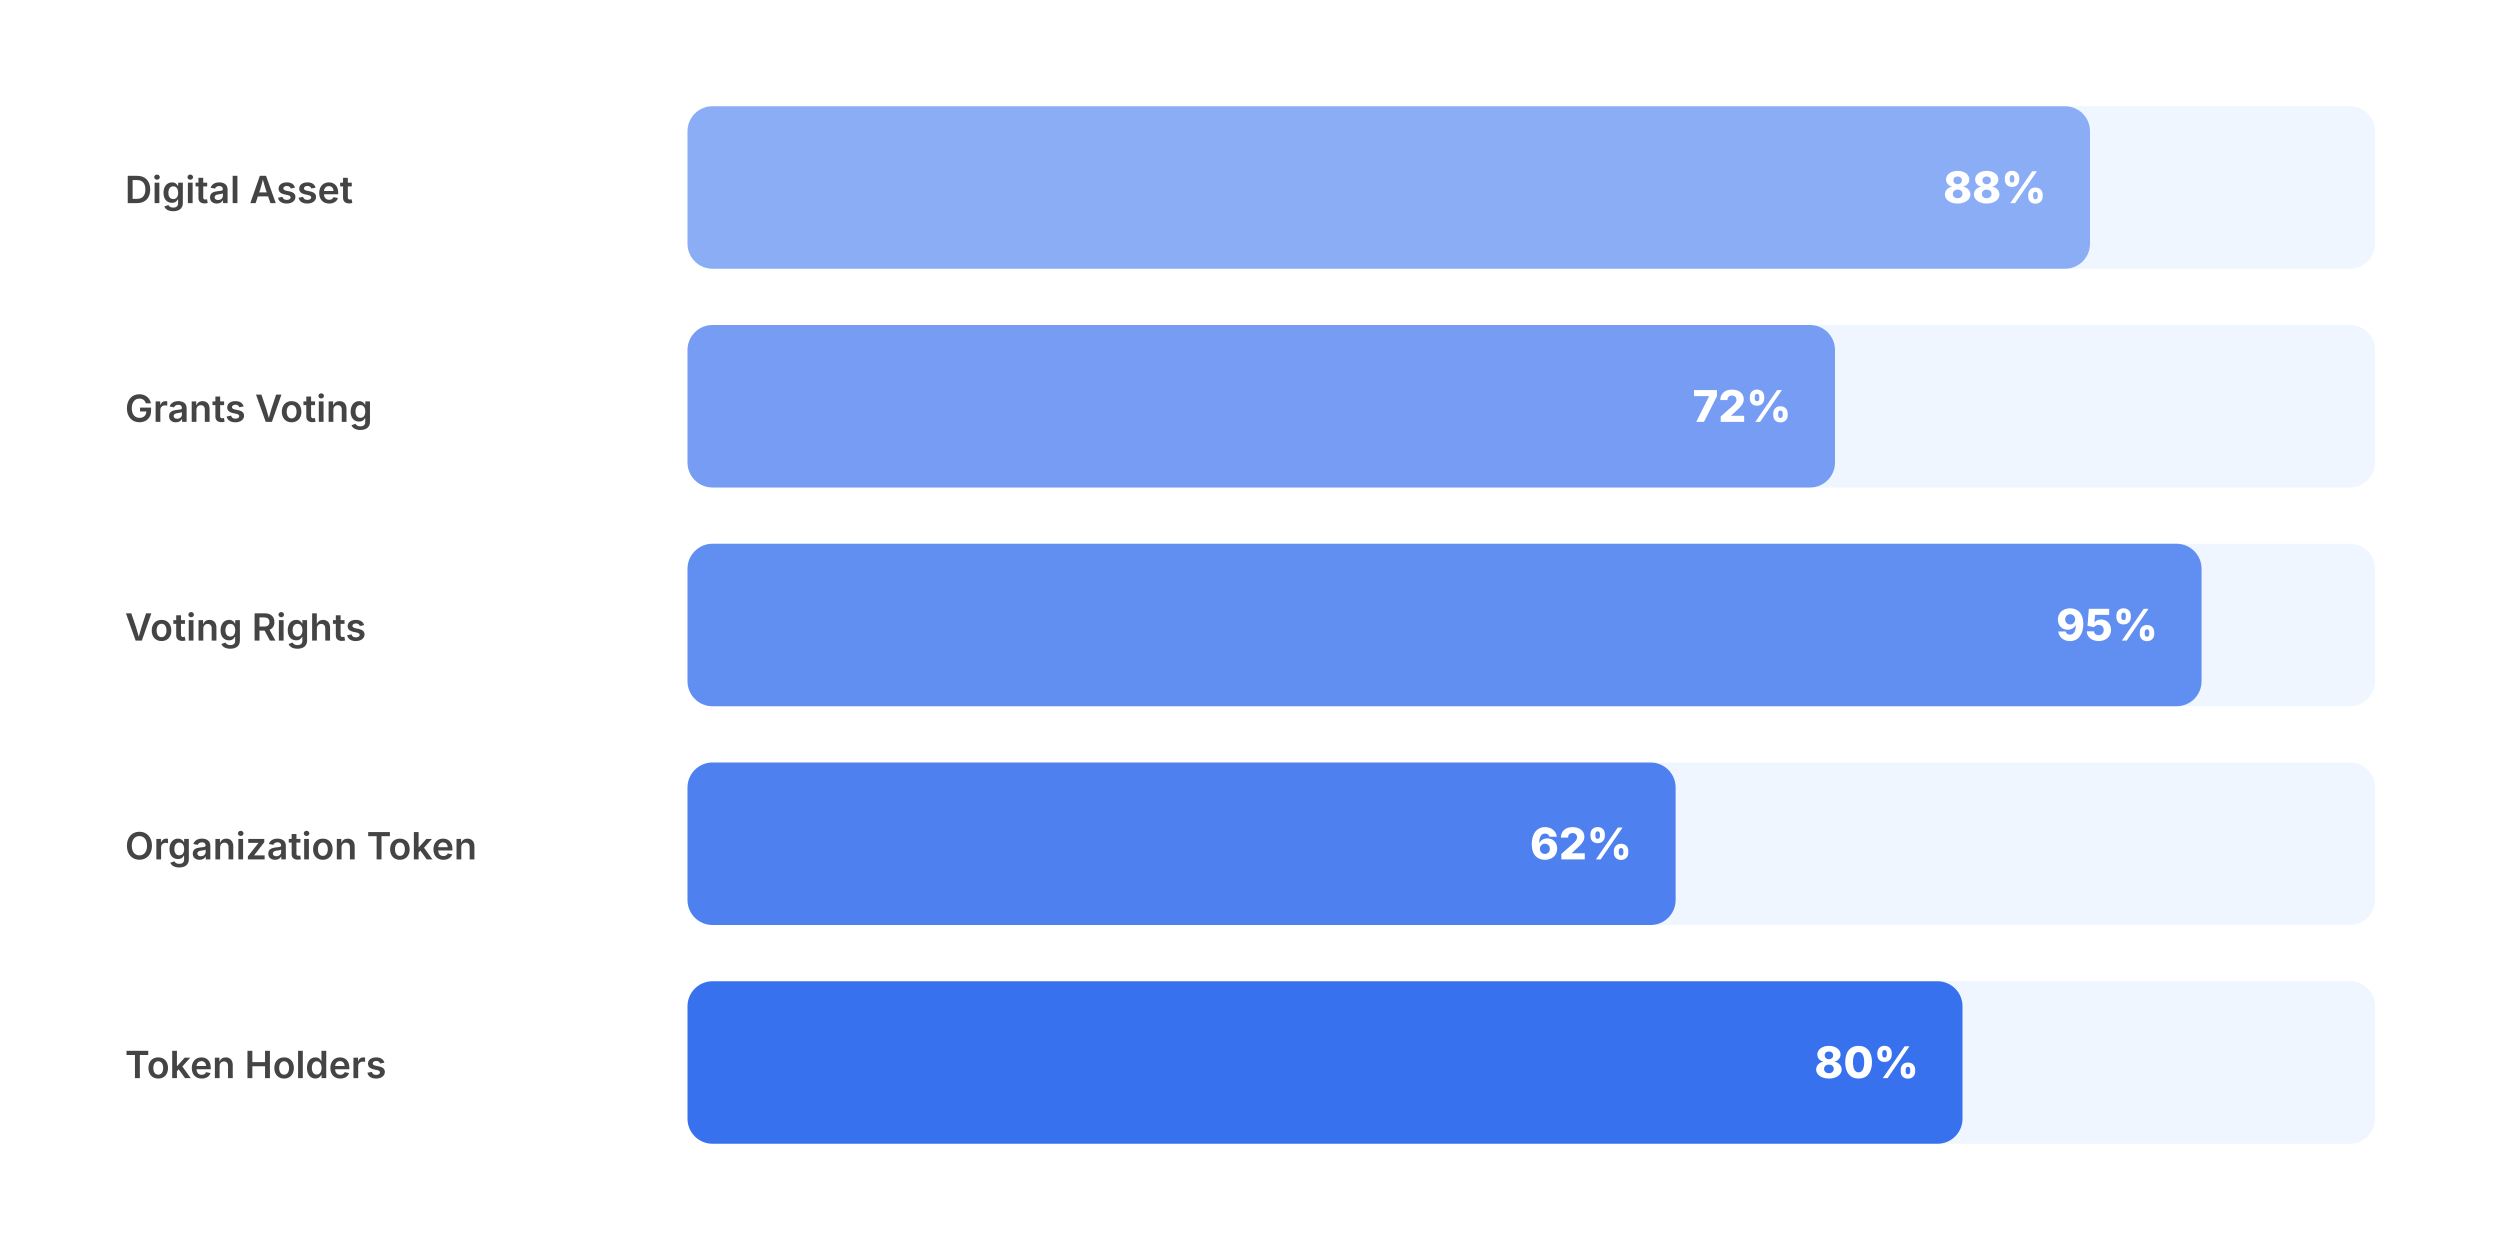
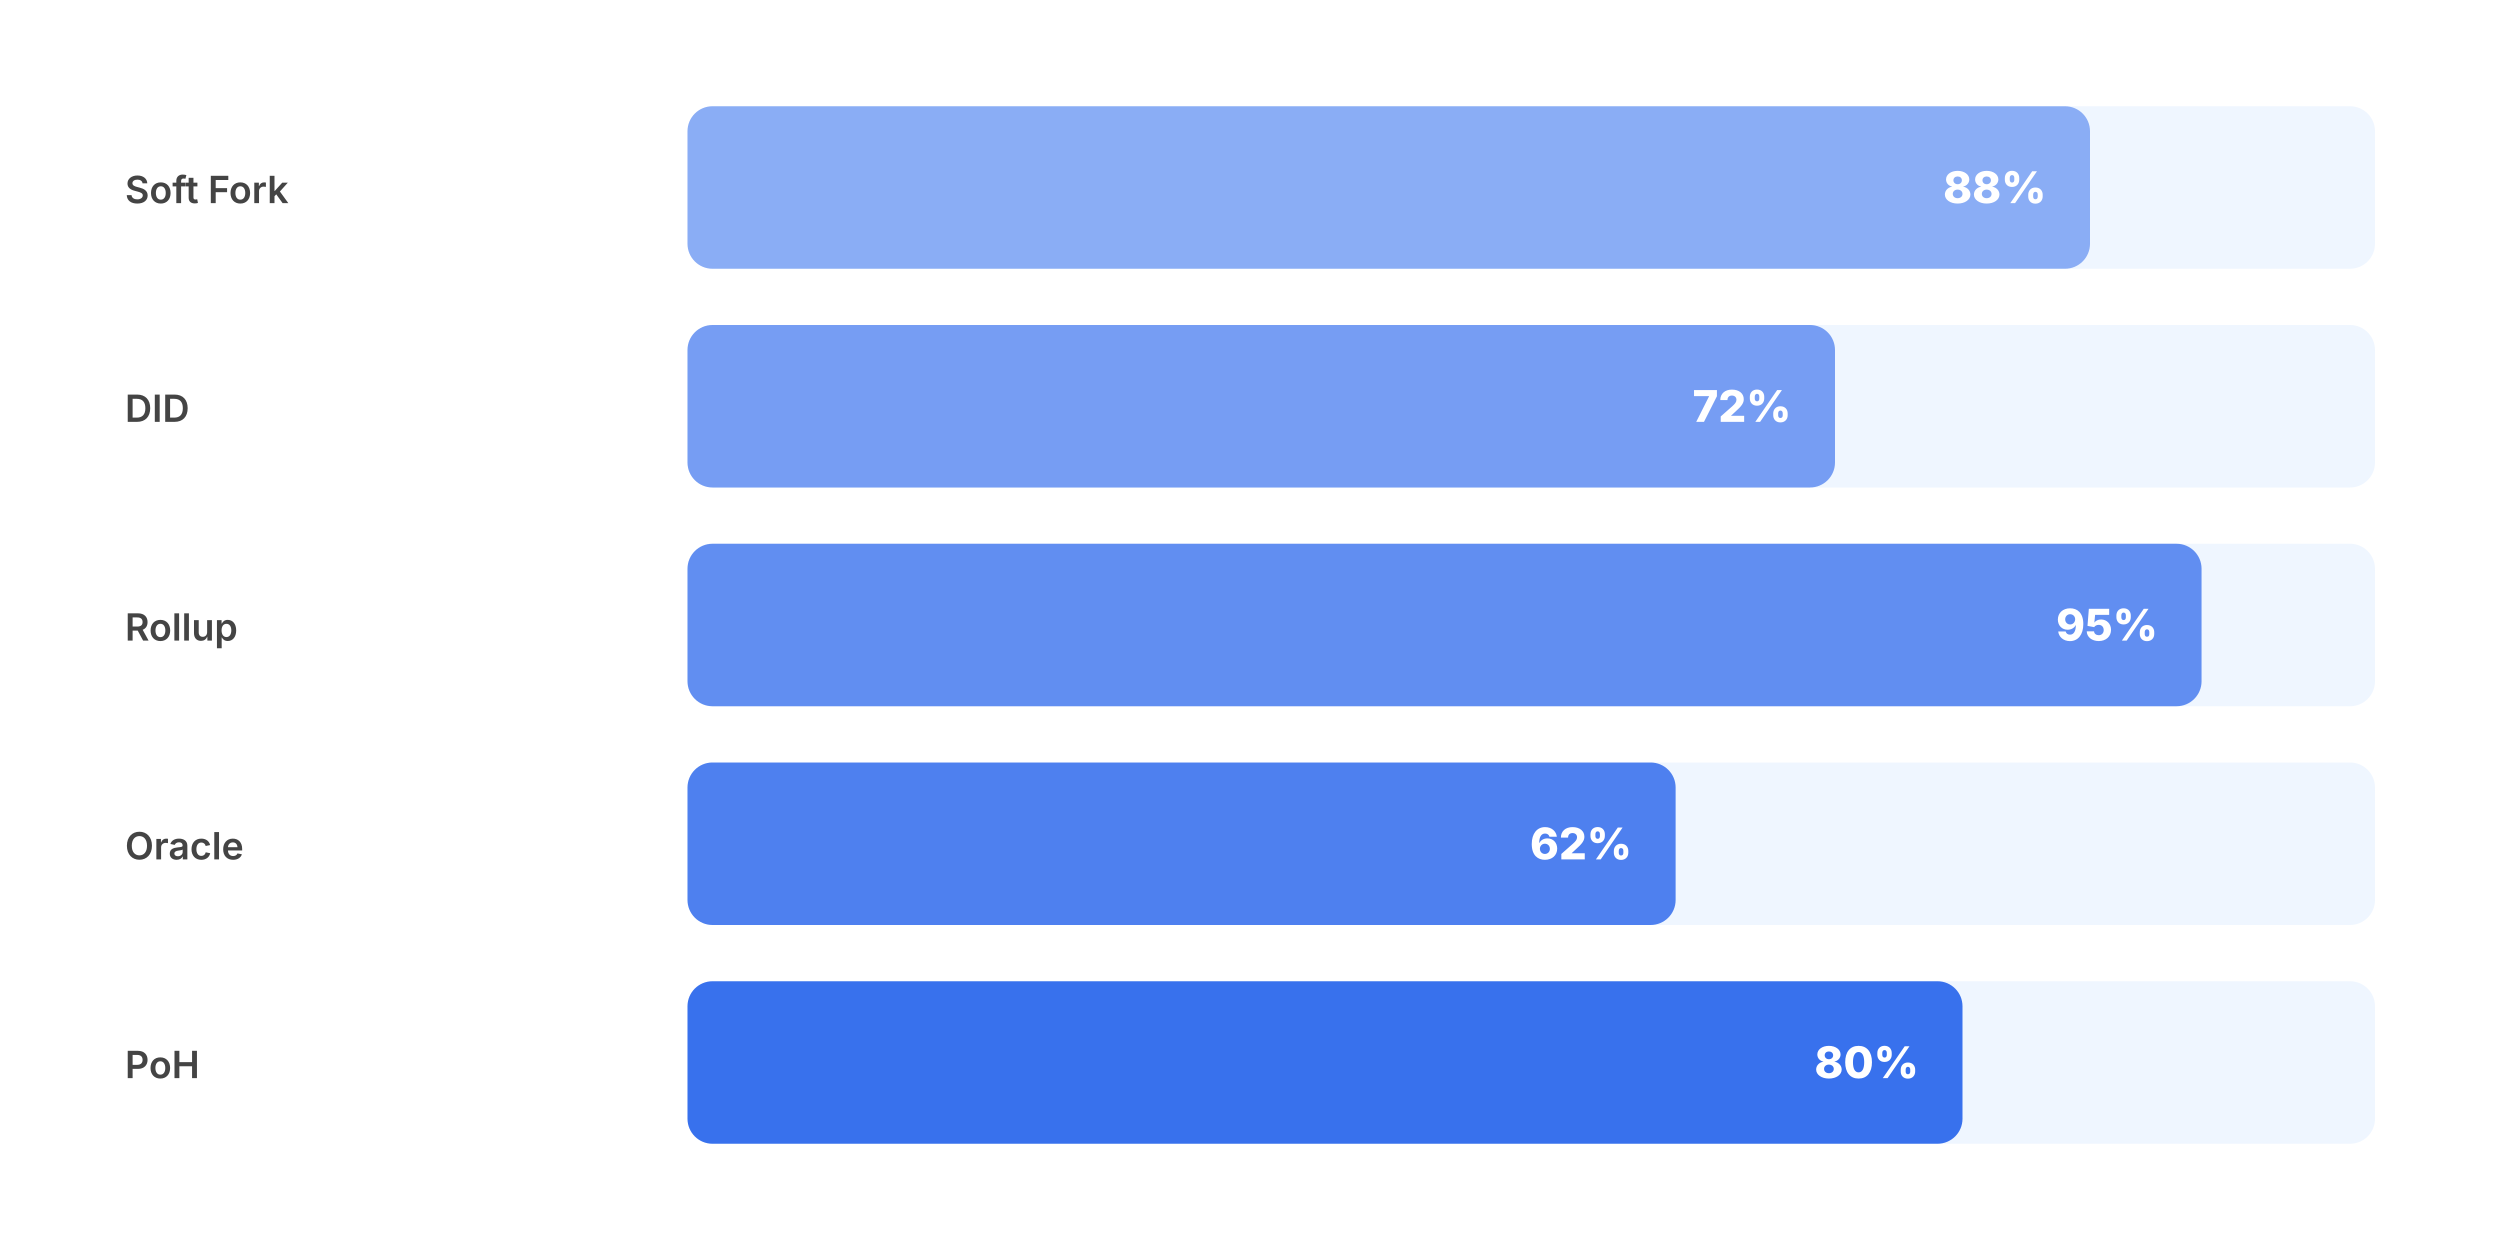
<svg xmlns="http://www.w3.org/2000/svg" viewBox="0 0 800 400" width="800" height="400">
  <rect width="800" height="400" fill="#fff" />
-   <text x="40" y="65" font-family="'Inter',sans-serif" font-weight="600" font-size="12" fill="#444">Digital Asset</text>
+   <text x="40" y="65" font-family="'Inter',sans-serif" font-weight="600" font-size="12" fill="#444">Soft Fork</text>
  <rect x="220" y="34" width="540" height="52" rx="8" fill="#eff6ff" />
  <rect x="220" y="34" width="448.8" height="52" rx="8" fill="#2563eb" opacity="0.5" />
  <text x="654.8" y="65" font-family="'Inter',sans-serif" font-weight="800" font-size="14" fill="#fff" text-anchor="end">88%</text>
-   <text x="40" y="135" font-family="'Inter',sans-serif" font-weight="600" font-size="12" fill="#444">Grants Voting</text>
+   <text x="40" y="135" font-family="'Inter',sans-serif" font-weight="600" font-size="12" fill="#444">DID</text>
  <rect x="220" y="104" width="540" height="52" rx="8" fill="#eff6ff" />
  <rect x="220" y="104" width="367.2" height="52" rx="8" fill="#2563eb" opacity="0.6" />
  <text x="573.2" y="135" font-family="'Inter',sans-serif" font-weight="800" font-size="14" fill="#fff" text-anchor="end">72%</text>
-   <text x="40" y="205" font-family="'Inter',sans-serif" font-weight="600" font-size="12" fill="#444">Voting Rights</text>
+   <text x="40" y="205" font-family="'Inter',sans-serif" font-weight="600" font-size="12" fill="#444">Rollup</text>
  <rect x="220" y="174" width="540" height="52" rx="8" fill="#eff6ff" />
  <rect x="220" y="174" width="484.5" height="52" rx="8" fill="#2563eb" opacity="0.7" />
  <text x="690.5" y="205" font-family="'Inter',sans-serif" font-weight="800" font-size="14" fill="#fff" text-anchor="end">95%</text>
-   <text x="40" y="275" font-family="'Inter',sans-serif" font-weight="600" font-size="12" fill="#444">Organization Token</text>
+   <text x="40" y="275" font-family="'Inter',sans-serif" font-weight="600" font-size="12" fill="#444">Oracle</text>
  <rect x="220" y="244" width="540" height="52" rx="8" fill="#eff6ff" />
  <rect x="220" y="244" width="316.2" height="52" rx="8" fill="#2563eb" opacity="0.8" />
  <text x="522.2" y="275" font-family="'Inter',sans-serif" font-weight="800" font-size="14" fill="#fff" text-anchor="end">62%</text>
-   <text x="40" y="345" font-family="'Inter',sans-serif" font-weight="600" font-size="12" fill="#444">Token Holders</text>
+   <text x="40" y="345" font-family="'Inter',sans-serif" font-weight="600" font-size="12" fill="#444">PoH</text>
  <rect x="220" y="314" width="540" height="52" rx="8" fill="#eff6ff" />
  <rect x="220" y="314" width="408" height="52" rx="8" fill="#2563eb" opacity="0.9" />
  <text x="614" y="345" font-family="'Inter',sans-serif" font-weight="800" font-size="14" fill="#fff" text-anchor="end">80%</text>
</svg>
